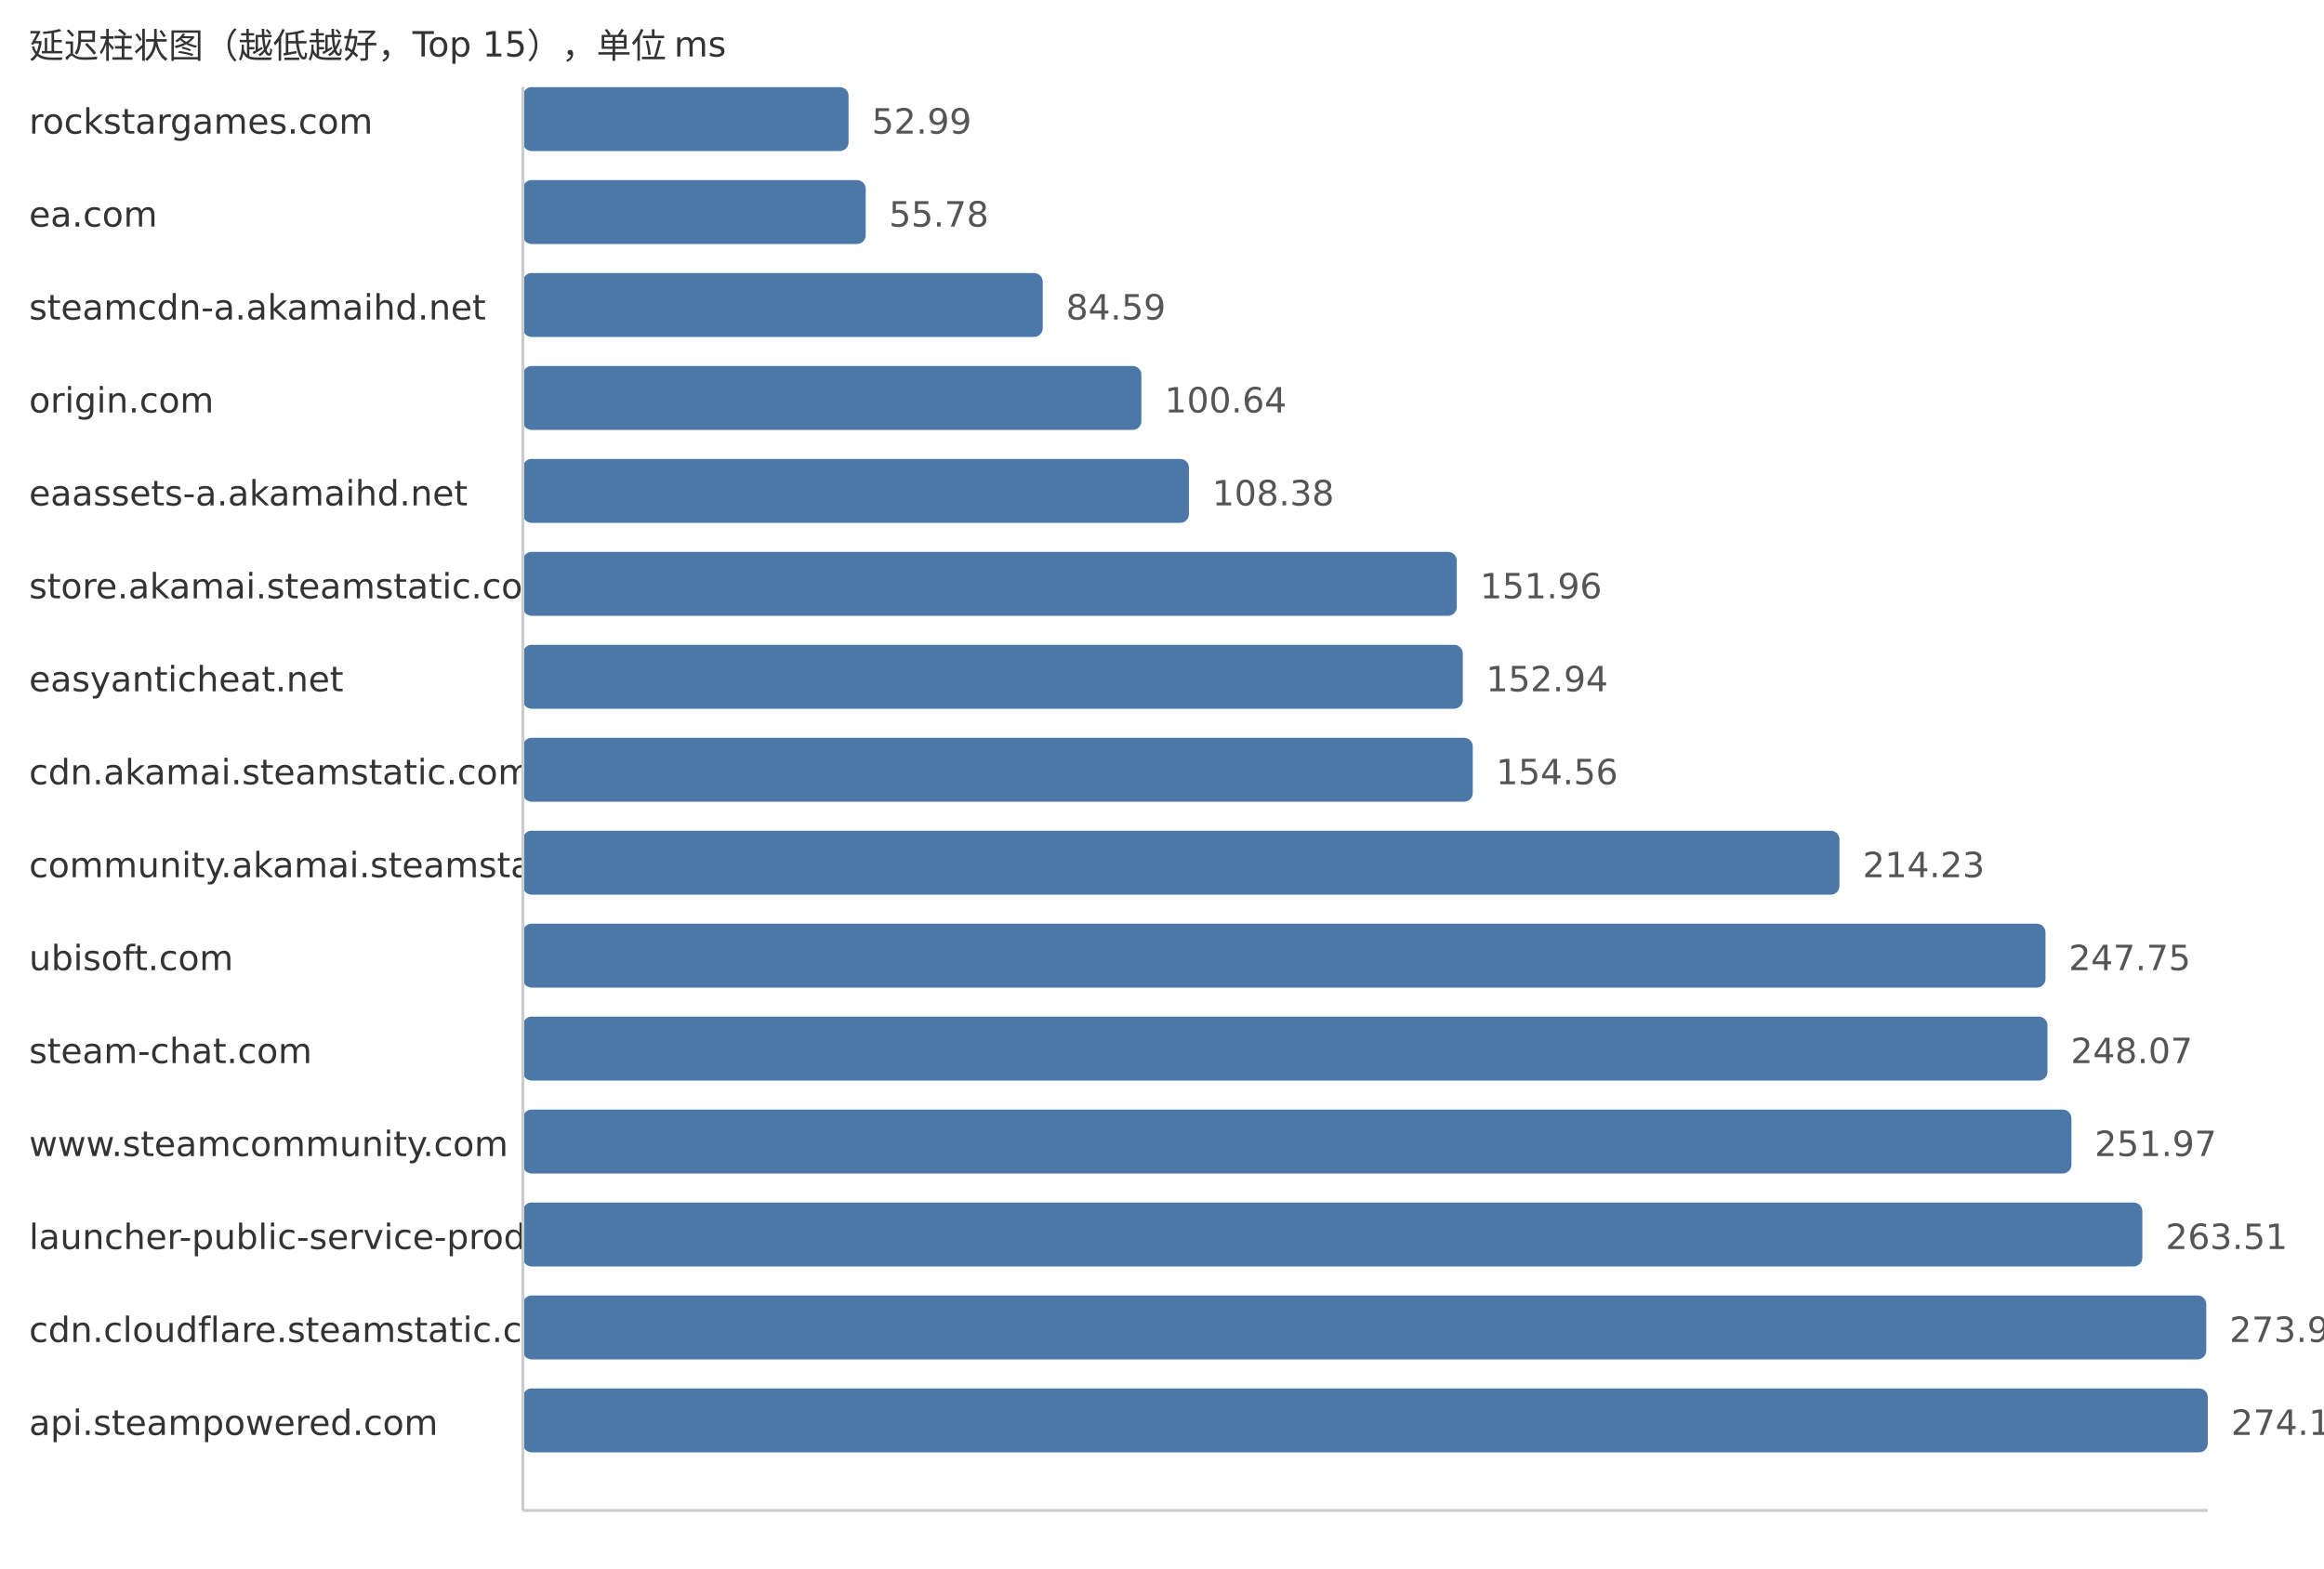
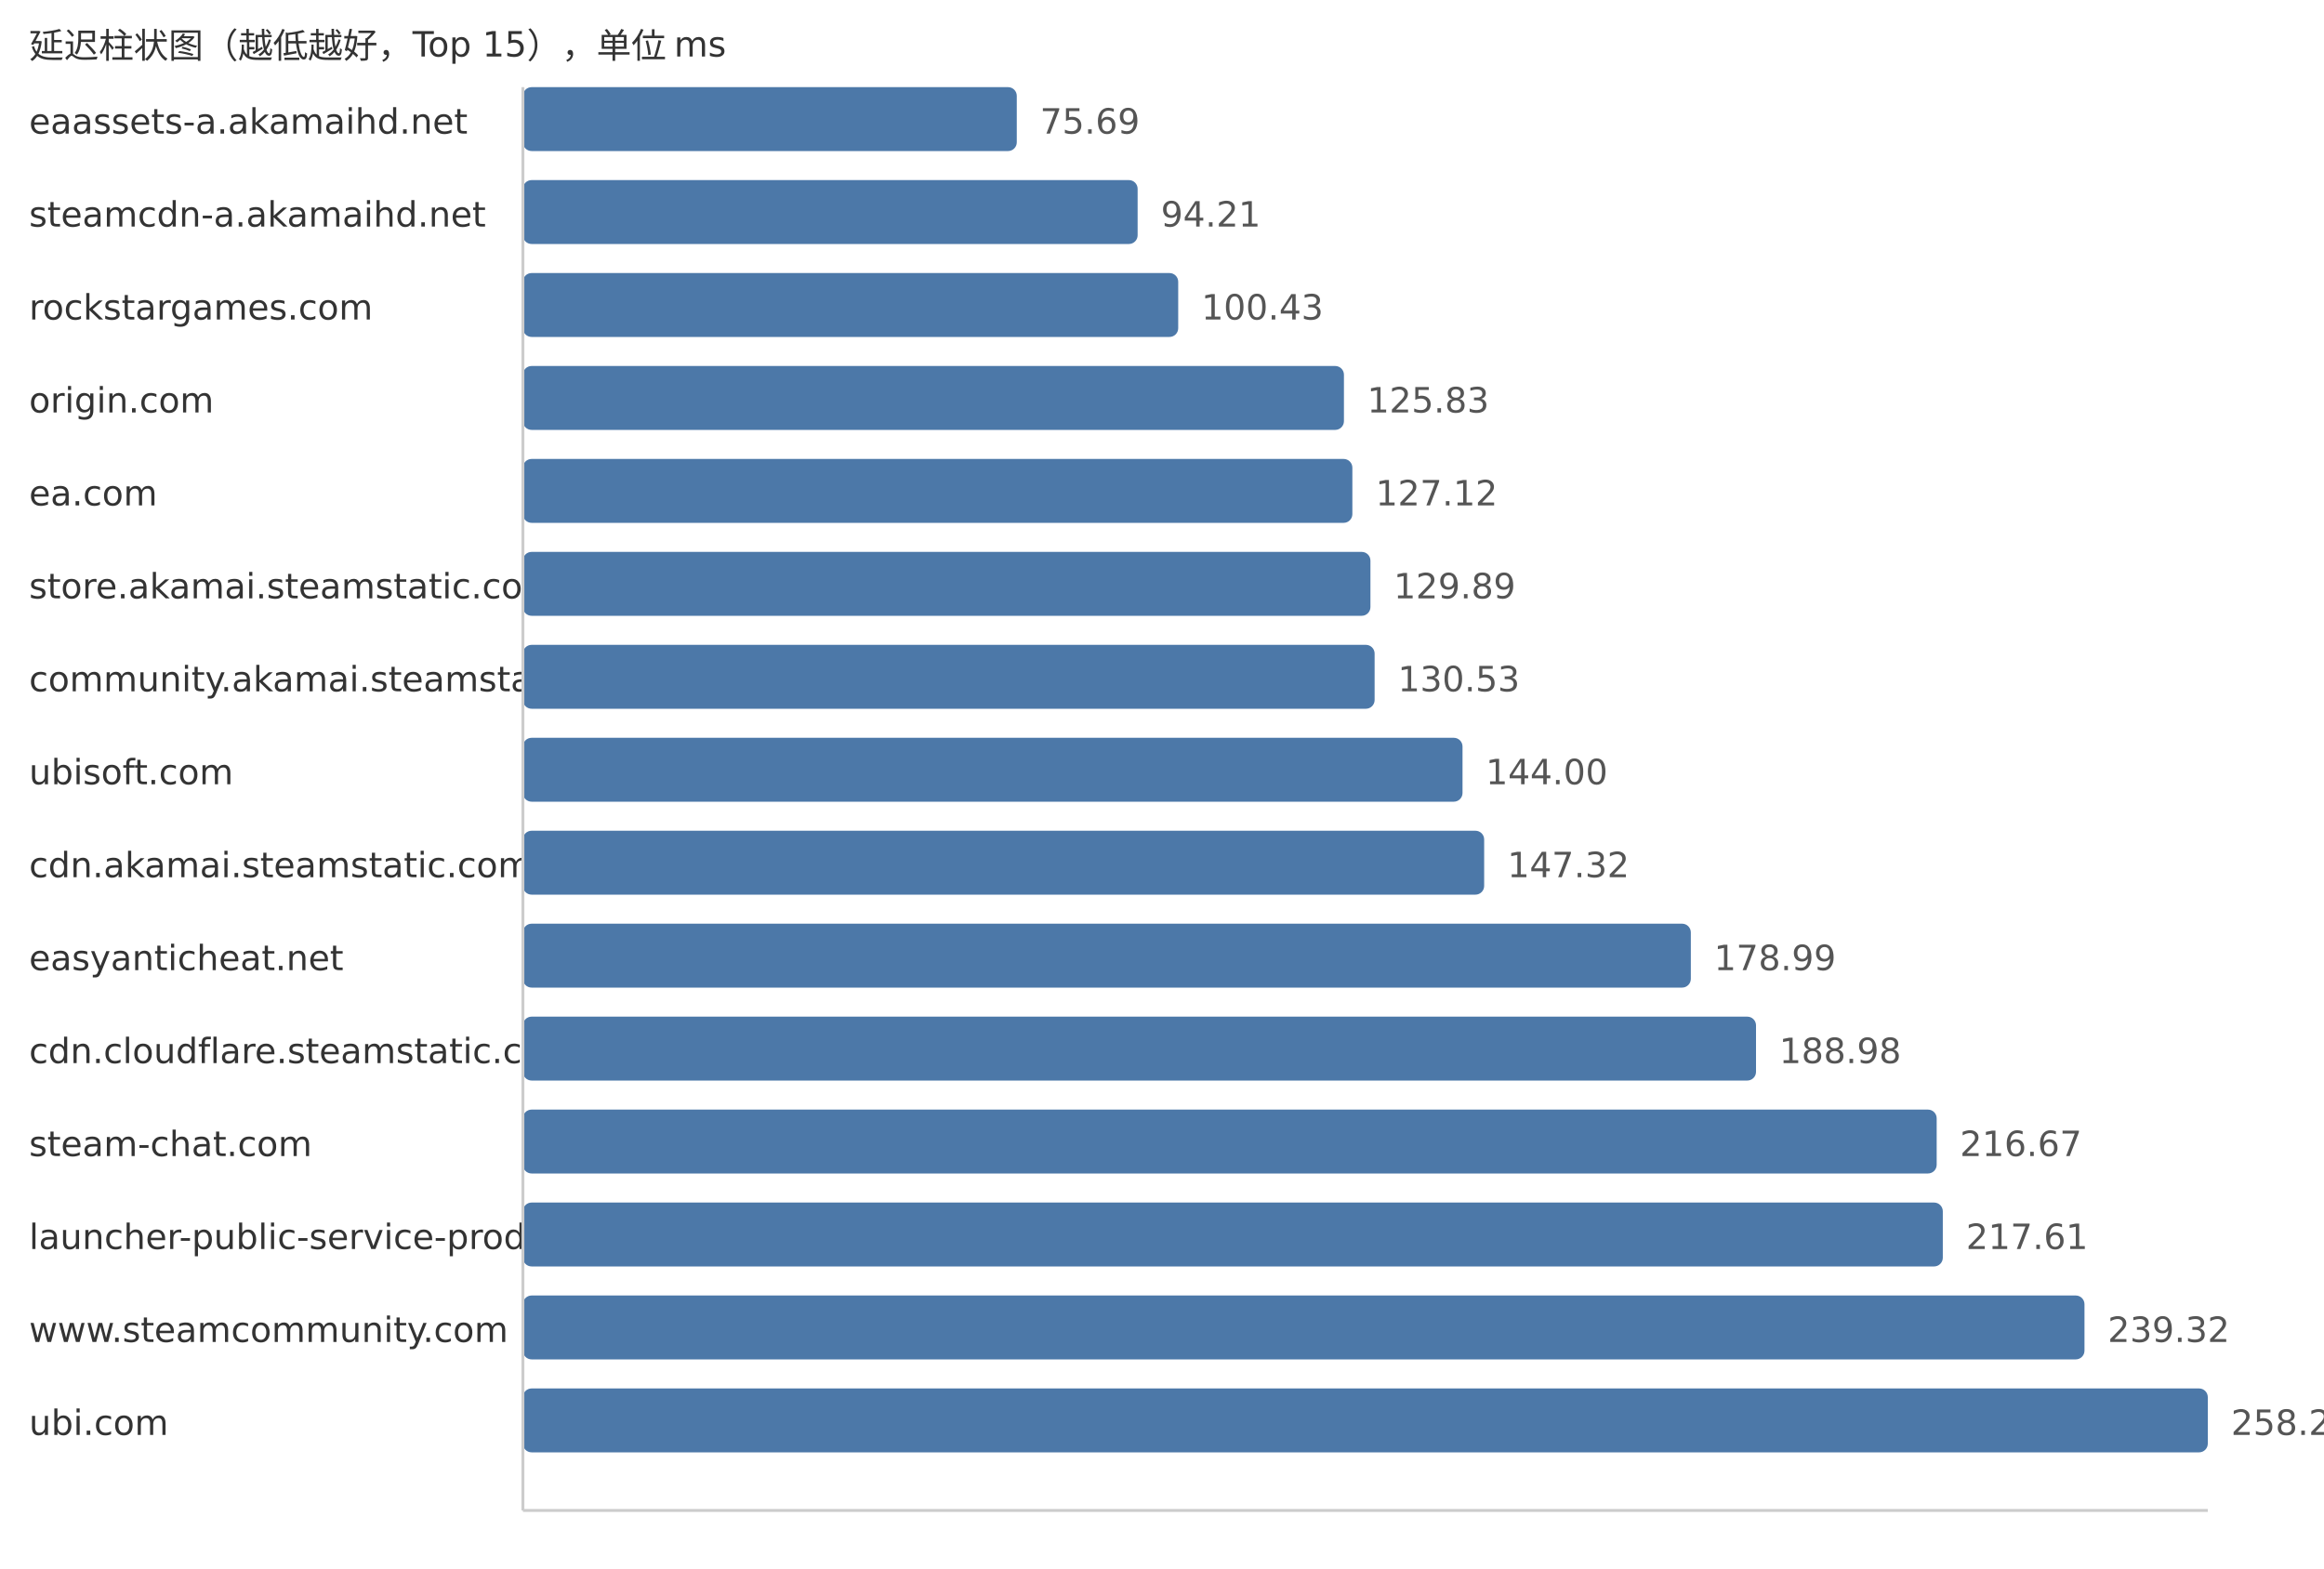
<svg xmlns="http://www.w3.org/2000/svg" width="800" height="540">
  <style> .label{font-family:DejaVu Sans,Verdana,Geneva,sans-serif;font-size:12px;fill:#333} .value{font-family:DejaVu Sans,Verdana,Geneva,sans-serif;font-size:12px;fill:#555} </style>
  <text x="10" y="20" class="label">延迟柱状图（越低越好，Top 15），单位 ms</text>
-   <text x="10" y="46" class="label">rockstargames.com</text>
-   <rect x="180" y="30" width="112.1" height="22" fill="#4c78a8" rx="3" />
-   <text x="300.1" y="46" class="value">52.99</text>
-   <text x="10" y="78" class="label">ea.com</text>
-   <rect x="180" y="62" width="118.01" height="22" fill="#4c78a8" rx="3" />
-   <text x="306.01" y="78" class="value">55.78</text>
-   <text x="10" y="110" class="label">steamcdn-a.akamaihd.net</text>
-   <rect x="180" y="94" width="178.95" height="22" fill="#4c78a8" rx="3" />
-   <text x="366.95" y="110" class="value">84.59</text>
+   <text x="10" y="46" class="label">eaassets-a.akamaihd.net</text>
+   <rect x="180" y="30" width="170.01" height="22" fill="#4c78a8" rx="3" />
+   <text x="358.01" y="46" class="value">75.69</text>
+   <text x="10" y="78" class="label">steamcdn-a.akamaihd.net</text>
+   <rect x="180" y="62" width="211.61" height="22" fill="#4c78a8" rx="3" />
+   <text x="399.61" y="78" class="value">94.21</text>
+   <text x="10" y="110" class="label">rockstargames.com</text>
+   <rect x="180" y="94" width="225.58" height="22" fill="#4c78a8" rx="3" />
+   <text x="413.58" y="110" class="value">100.43</text>
  <text x="10" y="142" class="label">origin.com</text>
-   <rect x="180" y="126" width="212.91" height="22" fill="#4c78a8" rx="3" />
-   <text x="400.91" y="142" class="value">100.64</text>
-   <text x="10" y="174" class="label">eaassets-a.akamaihd.net</text>
-   <rect x="180" y="158" width="229.28" height="22" fill="#4c78a8" rx="3" />
-   <text x="417.28" y="174" class="value">108.38</text>
+   <rect x="180" y="126" width="282.63" height="22" fill="#4c78a8" rx="3" />
+   <text x="470.63" y="142" class="value">125.83</text>
+   <text x="10" y="174" class="label">ea.com</text>
+   <rect x="180" y="158" width="285.53" height="22" fill="#4c78a8" rx="3" />
+   <text x="473.53" y="174" class="value">127.12</text>
  <text x="10" y="206" class="label">store.akamai.steamstatic.com</text>
-   <rect x="180" y="190" width="321.48" height="22" fill="#4c78a8" rx="3" />
-   <text x="509.48" y="206" class="value">151.96</text>
-   <text x="10" y="238" class="label">easyanticheat.net</text>
-   <rect x="180" y="222" width="323.55" height="22" fill="#4c78a8" rx="3" />
-   <text x="511.55" y="238" class="value">152.94</text>
-   <text x="10" y="270" class="label">cdn.akamai.steamstatic.com</text>
-   <rect x="180" y="254" width="326.98" height="22" fill="#4c78a8" rx="3" />
-   <text x="514.98" y="270" class="value">154.56</text>
-   <text x="10" y="302" class="label">community.akamai.steamstatic.com</text>
-   <rect x="180" y="286" width="453.21" height="22" fill="#4c78a8" rx="3" />
-   <text x="641.21" y="302" class="value">214.23</text>
-   <text x="10" y="334" class="label">ubisoft.com</text>
-   <rect x="180" y="318" width="524.13" height="22" fill="#4c78a8" rx="3" />
-   <text x="712.13" y="334" class="value">247.75</text>
-   <text x="10" y="366" class="label">steam-chat.com</text>
-   <rect x="180" y="350" width="524.81" height="22" fill="#4c78a8" rx="3" />
-   <text x="712.81" y="366" class="value">248.07</text>
-   <text x="10" y="398" class="label">www.steamcommunity.com</text>
-   <rect x="180" y="382" width="533.06" height="22" fill="#4c78a8" rx="3" />
-   <text x="721.06" y="398" class="value">251.97</text>
+   <rect x="180" y="190" width="291.75" height="22" fill="#4c78a8" rx="3" />
+   <text x="479.75" y="206" class="value">129.89</text>
+   <text x="10" y="238" class="label">community.akamai.steamstatic.com</text>
+   <rect x="180" y="222" width="293.19" height="22" fill="#4c78a8" rx="3" />
+   <text x="481.19" y="238" class="value">130.53</text>
+   <text x="10" y="270" class="label">ubisoft.com</text>
+   <rect x="180" y="254" width="323.45" height="22" fill="#4c78a8" rx="3" />
+   <text x="511.45" y="270" class="value">144.00</text>
+   <text x="10" y="302" class="label">cdn.akamai.steamstatic.com</text>
+   <rect x="180" y="286" width="330.9" height="22" fill="#4c78a8" rx="3" />
+   <text x="518.9" y="302" class="value">147.32</text>
+   <text x="10" y="334" class="label">easyanticheat.net</text>
+   <rect x="180" y="318" width="402.04" height="22" fill="#4c78a8" rx="3" />
+   <text x="590.04" y="334" class="value">178.99</text>
+   <text x="10" y="366" class="label">cdn.cloudflare.steamstatic.com</text>
+   <rect x="180" y="350" width="424.48" height="22" fill="#4c78a8" rx="3" />
+   <text x="612.48" y="366" class="value">188.98</text>
+   <text x="10" y="398" class="label">steam-chat.com</text>
+   <rect x="180" y="382" width="486.67" height="22" fill="#4c78a8" rx="3" />
+   <text x="674.67" y="398" class="value">216.67</text>
  <text x="10" y="430" class="label">launcher-public-service-prod06.ol.epicgames.com</text>
-   <rect x="180" y="414" width="557.47" height="22" fill="#4c78a8" rx="3" />
-   <text x="745.47" y="430" class="value">263.51</text>
-   <text x="10" y="462" class="label">cdn.cloudflare.steamstatic.com</text>
-   <rect x="180" y="446" width="579.47" height="22" fill="#4c78a8" rx="3" />
-   <text x="767.47" y="462" class="value">273.91</text>
-   <text x="10" y="494" class="label">api.steampowered.com</text>
+   <rect x="180" y="414" width="488.78" height="22" fill="#4c78a8" rx="3" />
+   <text x="676.78" y="430" class="value">217.61</text>
+   <text x="10" y="462" class="label">www.steamcommunity.com</text>
+   <rect x="180" y="446" width="537.55" height="22" fill="#4c78a8" rx="3" />
+   <text x="725.55" y="462" class="value">239.32</text>
+   <text x="10" y="494" class="label">ubi.com</text>
  <rect x="180" y="478" width="580.0" height="22" fill="#4c78a8" rx="3" />
-   <text x="768.0" y="494" class="value">274.16</text>
+   <text x="768.0" y="494" class="value">258.22</text>
  <line x1="180" y1="30" x2="180" y2="520" stroke="#ccc" />
  <line x1="180" y1="520" x2="760" y2="520" stroke="#ccc" />
</svg>
